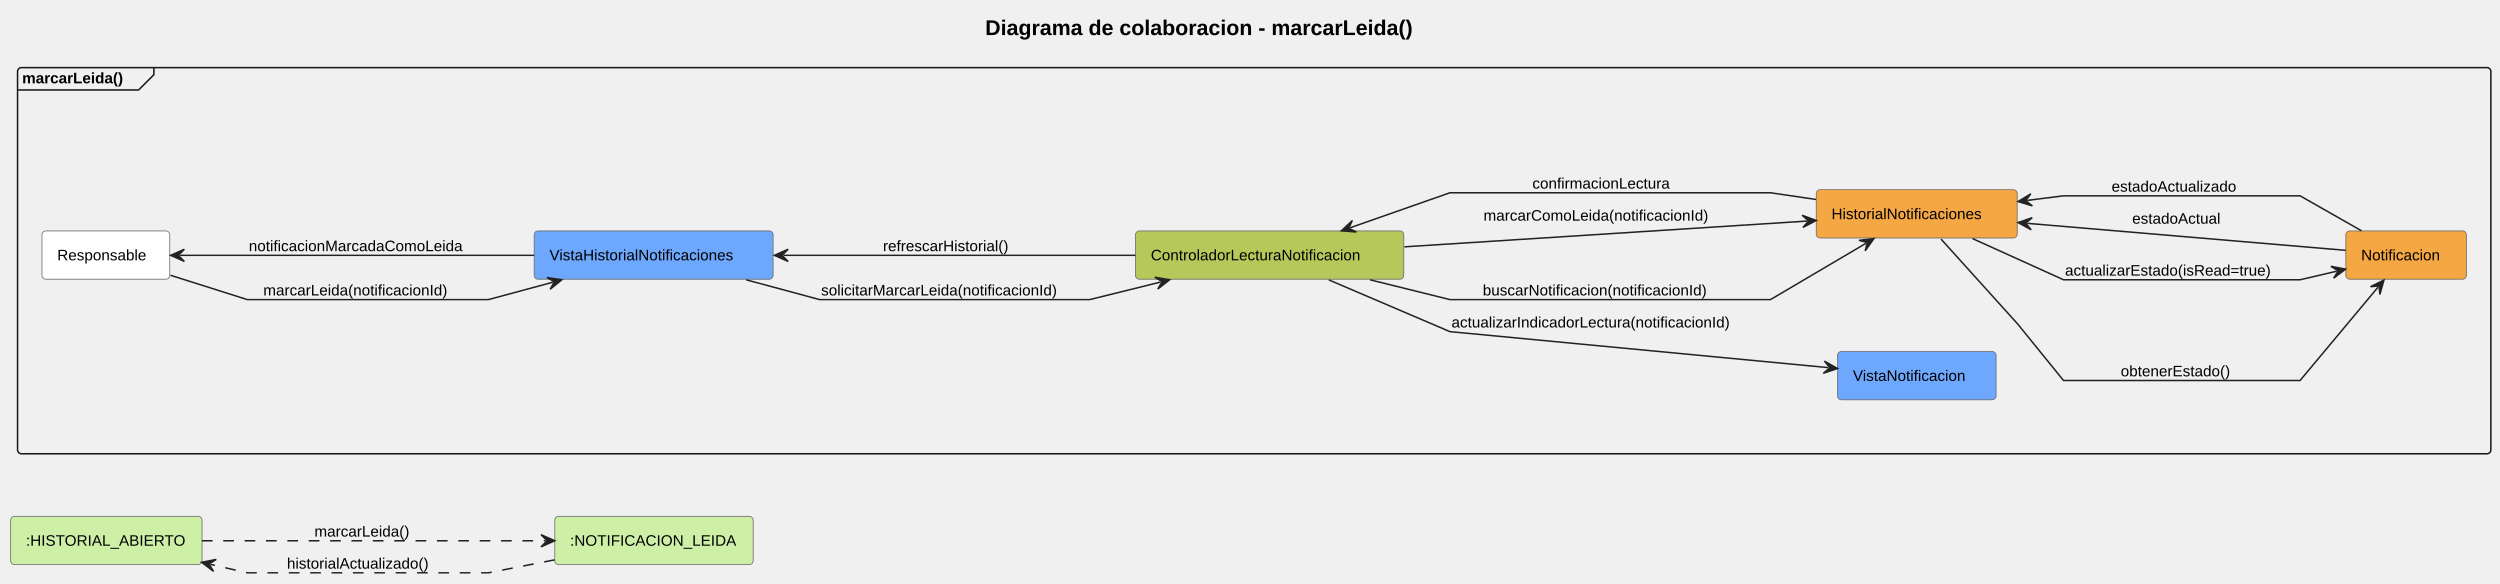
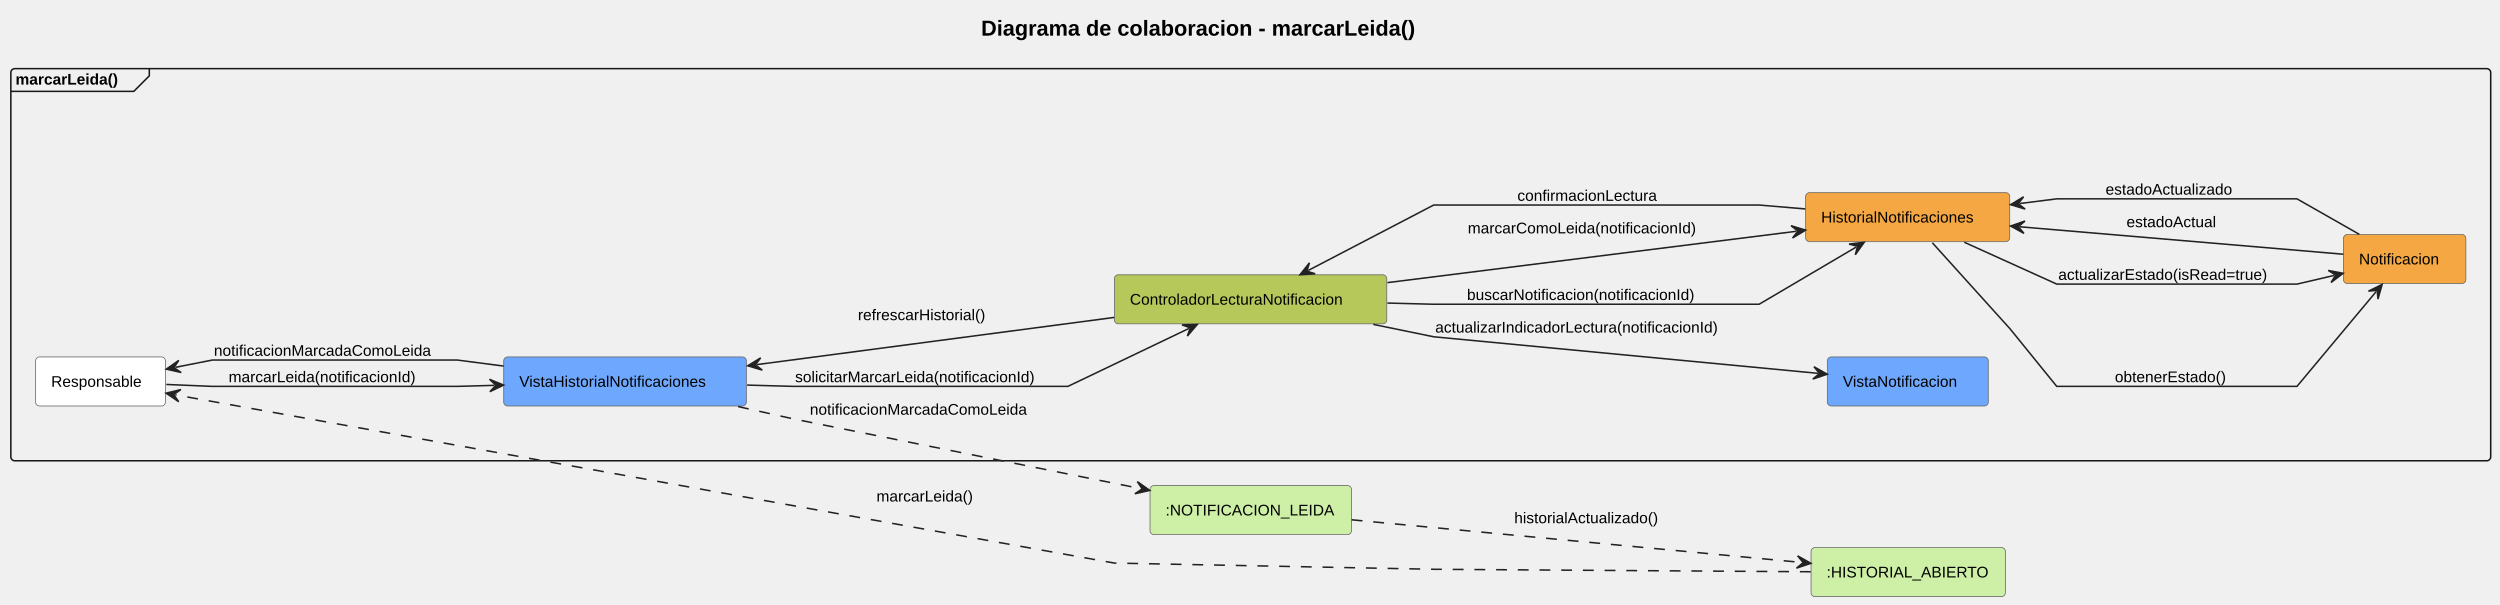
- <svg xmlns="http://www.w3.org/2000/svg" contentStyleType="text/css" data-diagram-type="DESCRIPTION" height="382px" preserveAspectRatio="none" style="width:1638px;height:382px;background:#FFFFFF;" version="1.1" viewBox="0 0 1638 382" width="1638px" zoomAndPan="magnify">
+ <svg xmlns="http://www.w3.org/2000/svg" contentStyleType="text/css" data-diagram-type="DESCRIPTION" height="390px" preserveAspectRatio="none" style="width:1613px;height:390px;background:#FFFFFF;" version="1.1" viewBox="0 0 1613 390" width="1613px" zoomAndPan="magnify">
  <defs />
  <g>
    <g class="title" data-source-line="1">
-       <text fill="#000000" font-family="Arial" font-size="14" font-weight="bold" lengthAdjust="spacing" textLength="333.006" x="645.497" y="22.995">Diagrama de colaboracion - marcarLeida()</text>
+       <text fill="#000000" font-family="Arial" font-size="14" font-weight="bold" lengthAdjust="spacing" textLength="333.006" x="632.997" y="22.995">Diagrama de colaboracion - marcarLeida()</text>
    </g>
-     <g class="cluster" data-entity="marcarLeida.." data-source-line="15" data-uid="ent0002" id="cluster_marcarLeida..">
-       <rect fill="none" height="253" rx="2.5" ry="2.5" style="stroke:#181818;stroke-width:1;" width="1620.5" x="11.5" y="44.297" />
-       <path d="M100.836,44.297 L100.836,48.938 L90.836,58.938 L11.5,58.938" fill="none" style="stroke:#181818;stroke-width:1;" />
-       <text fill="#000000" font-family="Arial" font-size="10" font-weight="bold" lengthAdjust="spacing" textLength="79.336" x="14.5" y="54.579">marcarLeida()</text>
+     <g class="cluster" data-entity="marcarLeida.." data-source-line="18" data-uid="ent0004" id="cluster_marcarLeida..">
+       <rect fill="none" height="253" rx="2.5" ry="2.5" style="stroke:#181818;stroke-width:1;" width="1600" x="7" y="44.297" />
+       <path d="M96.336,44.297 L96.336,48.938 L86.336,58.938 L7,58.938" fill="none" style="stroke:#181818;stroke-width:1;" />
+       <text fill="#000000" font-family="Arial" font-size="10" font-weight="bold" lengthAdjust="spacing" textLength="79.336" x="10" y="54.579">marcarLeida()</text>
    </g>
-     <g class="entity" data-entity="responsable" data-source-line="16" data-uid="ent0003" id="entity_responsable">
-       <rect fill="#FFFFFF" height="31.641" rx="2.5" ry="2.5" style="stroke:#666666;stroke-width:0.5;" width="83.731" x="27.5" y="151.297" />
-       <text fill="#000000" font-family="Arial" font-size="10" lengthAdjust="spacing" textLength="63.73" x="37.5" y="170.579">Responsable</text>
+     <g class="entity" data-entity="responsable" data-source-line="19" data-uid="ent0005" id="entity_responsable">
+       <rect fill="#FFFFFF" height="31.641" rx="2.5" ry="2.5" style="stroke:#666666;stroke-width:0.5;" width="83.731" x="23" y="230.297" />
+       <text fill="#000000" font-family="Arial" font-size="10" lengthAdjust="spacing" textLength="63.73" x="33" y="249.579">Responsable</text>
    </g>
-     <g class="entity" data-entity="vistaHistorial" data-source-line="17" data-uid="ent0004" id="entity_vistaHistorial">
-       <rect fill="#6EA8FE" height="31.641" rx="2.5" ry="2.5" style="stroke:#666666;stroke-width:0.5;" width="156.538" x="350" y="151.297" />
-       <text fill="#000000" font-family="Arial" font-size="10" lengthAdjust="spacing" textLength="136.538" x="360" y="170.579">VistaHistorialNotificaciones</text>
+     <g class="entity" data-entity="vistaHistorial" data-source-line="20" data-uid="ent0006" id="entity_vistaHistorial">
+       <rect fill="#6EA8FE" height="31.641" rx="2.5" ry="2.5" style="stroke:#666666;stroke-width:0.5;" width="156.538" x="325" y="230.297" />
+       <text fill="#000000" font-family="Arial" font-size="10" lengthAdjust="spacing" textLength="136.538" x="335" y="249.579">VistaHistorialNotificaciones</text>
    </g>
-     <g class="entity" data-entity="vistaNotificacion" data-source-line="18" data-uid="ent0005" id="entity_vistaNotificacion">
-       <rect fill="#6EA8FE" height="31.641" rx="2.5" ry="2.5" style="stroke:#666666;stroke-width:0.5;" width="103.833" x="1204" y="230.297" />
-       <text fill="#000000" font-family="Arial" font-size="10" lengthAdjust="spacing" textLength="83.833" x="1214" y="249.579">VistaNotificacion</text>
+     <g class="entity" data-entity="vistaNotificacion" data-source-line="21" data-uid="ent0007" id="entity_vistaNotificacion">
+       <rect fill="#6EA8FE" height="31.641" rx="2.5" ry="2.5" style="stroke:#666666;stroke-width:0.5;" width="103.833" x="1179" y="230.297" />
+       <text fill="#000000" font-family="Arial" font-size="10" lengthAdjust="spacing" textLength="83.833" x="1189" y="249.579">VistaNotificacion</text>
    </g>
-     <g class="entity" data-entity="controladorLectura" data-source-line="19" data-uid="ent0006" id="entity_controladorLectura">
-       <rect fill="#B7C85B" height="31.641" rx="2.5" ry="2.5" style="stroke:#666666;stroke-width:0.5;" width="175.747" x="744" y="151.297" />
-       <text fill="#000000" font-family="Arial" font-size="10" lengthAdjust="spacing" textLength="155.747" x="754" y="170.579">ControladorLecturaNotificacion</text>
+     <g class="entity" data-entity="controladorLectura" data-source-line="22" data-uid="ent0008" id="entity_controladorLectura">
+       <rect fill="#B7C85B" height="31.641" rx="2.5" ry="2.5" style="stroke:#666666;stroke-width:0.5;" width="175.747" x="719" y="177.297" />
+       <text fill="#000000" font-family="Arial" font-size="10" lengthAdjust="spacing" textLength="155.747" x="729" y="196.579">ControladorLecturaNotificacion</text>
    </g>
-     <g class="entity" data-entity="historial" data-source-line="20" data-uid="ent0007" id="entity_historial">
-       <rect fill="#F4A742" height="31.641" rx="2.5" ry="2.5" style="stroke:#666666;stroke-width:0.5;" width="131.66" x="1190" y="124.297" />
-       <text fill="#000000" font-family="Arial" font-size="10" lengthAdjust="spacing" textLength="111.66" x="1200" y="143.579">HistorialNotificaciones</text>
+     <g class="entity" data-entity="historial" data-source-line="23" data-uid="ent0009" id="entity_historial">
+       <rect fill="#F4A742" height="31.641" rx="2.5" ry="2.5" style="stroke:#666666;stroke-width:0.5;" width="131.66" x="1165" y="124.297" />
+       <text fill="#000000" font-family="Arial" font-size="10" lengthAdjust="spacing" textLength="111.66" x="1175" y="143.579">HistorialNotificaciones</text>
    </g>
-     <g class="entity" data-entity="notificacion" data-source-line="21" data-uid="ent0008" id="entity_notificacion">
-       <rect fill="#F4A742" height="31.641" rx="2.5" ry="2.5" style="stroke:#666666;stroke-width:0.5;" width="78.955" x="1537" y="151.297" />
-       <text fill="#000000" font-family="Arial" font-size="10" lengthAdjust="spacing" textLength="58.955" x="1547" y="170.579">Notificacion</text>
+     <g class="entity" data-entity="notificacion" data-source-line="24" data-uid="ent0010" id="entity_notificacion">
+       <rect fill="#F4A742" height="31.641" rx="2.5" ry="2.5" style="stroke:#666666;stroke-width:0.5;" width="78.955" x="1512" y="151.297" />
+       <text fill="#000000" font-family="Arial" font-size="10" lengthAdjust="spacing" textLength="58.955" x="1522" y="170.579">Notificacion</text>
    </g>
-     <g class="entity" data-entity="historialAbierto" data-source-line="37" data-uid="ent0021" id="entity_historialAbierto">
-       <rect fill="#CDEFA6" height="31.641" rx="2.5" ry="2.5" style="stroke:#666666;stroke-width:0.5;" width="125.371" x="7" y="338.297" />
-       <text fill="#000000" font-family="Arial" font-size="10" lengthAdjust="spacing" textLength="105.371" x="17" y="357.579">:HISTORIAL_ABIERTO</text>
+     <g class="entity" data-entity="historialAbierto" data-source-line="15" data-uid="ent0002" id="entity_historialAbierto">
+       <rect fill="#CDEFA6" height="31.641" rx="2.5" ry="2.5" style="stroke:#666666;stroke-width:0.5;" width="125.371" x="1168.5" y="353.297" />
+       <text fill="#000000" font-family="Arial" font-size="10" lengthAdjust="spacing" textLength="105.371" x="1178.5" y="372.579">:HISTORIAL_ABIERTO</text>
    </g>
-     <g class="entity" data-entity="notificacionLeida" data-source-line="38" data-uid="ent0022" id="entity_notificacionLeida">
-       <rect fill="#CDEFA6" height="31.641" rx="2.5" ry="2.5" style="stroke:#666666;stroke-width:0.5;" width="129.966" x="363.5" y="338.297" />
-       <text fill="#000000" font-family="Arial" font-size="10" lengthAdjust="spacing" textLength="109.966" x="373.5" y="357.579">:NOTIFICACION_LEIDA</text>
+     <g class="entity" data-entity="notificacionLeida" data-source-line="16" data-uid="ent0003" id="entity_notificacionLeida">
+       <rect fill="#CDEFA6" height="31.641" rx="2.5" ry="2.5" style="stroke:#666666;stroke-width:0.5;" width="129.966" x="742" y="313.297" />
+       <text fill="#000000" font-family="Arial" font-size="10" lengthAdjust="spacing" textLength="109.966" x="752" y="332.579">:NOTIFICACION_LEIDA</text>
    </g>
-     <g class="link" data-entity-1="responsable" data-entity-2="vistaHistorial" data-source-line="23" data-uid="lnk9" id="link_responsable_vistaHistorial">
-       <path d="M111.7,180.357 C135.99,188.057 162,196.297 162,196.297 C162,196.297 320,196.297 320,196.297 C320,196.297 337.437,191.588 362.297,184.888" fill="none" id="responsable-to-vistaHistorial" style="stroke:#222222;stroke-width:1;" />
-       <polygon fill="#222222" points="368.09,183.327,358.359,181.807,363.262,184.628,360.441,189.531,368.09,183.327" style="stroke:#222222;stroke-width:1;" />
-       <text fill="#000000" font-family="Arial" font-size="10" lengthAdjust="spacing" textLength="137.607" x="172.5" y="193.579">marcarLeida(notificacionId)</text>
+     <g class="link" data-entity-1="responsable" data-entity-2="vistaHistorial" data-source-line="26" data-uid="lnk11" id="link_responsable_vistaHistorial">
+       <path d="M107.3,248.047 C122.92,248.707 137,249.297 137,249.297 C137,249.297 295,249.297 295,249.297 C295,249.297 301.992,249.107 318.942,248.627" fill="none" id="responsable-to-vistaHistorial" style="stroke:#222222;stroke-width:1;" />
+       <polygon fill="#222222" points="324.94,248.457,315.83,244.713,319.942,248.598,316.057,252.71,324.94,248.457" style="stroke:#222222;stroke-width:1;" />
+       <text fill="#000000" font-family="Arial" font-size="10" lengthAdjust="spacing" textLength="137.607" x="147.5" y="246.579">marcarLeida(notificacionId)</text>
    </g>
-     <g class="link" data-entity-1="vistaHistorial" data-entity-2="responsable" data-source-line="34" data-uid="lnk20" id="link_vistaHistorial_responsable">
-       <path d="M349.97,167.297 C276.8,167.297 175.89,167.297 117.8,167.297" fill="none" id="vistaHistorial-to-responsable" style="stroke:#222222;stroke-width:1;" />
-       <polygon fill="#222222" points="111.8,167.297,120.8,171.297,116.8,167.297,120.8,163.297,111.8,167.297" style="stroke:#222222;stroke-width:1;" />
-       <text fill="#000000" font-family="Arial" font-size="10" lengthAdjust="spacing" textLength="156.719" x="163" y="164.579">notificacionMarcadaComoLeida</text>
+     <g class="link" data-entity-1="vistaHistorial" data-entity-2="responsable" data-source-line="37" data-uid="lnk22" id="link_vistaHistorial_responsable">
+       <path d="M324.94,236.197 C307.99,233.987 295,232.297 295,232.297 C295,232.297 137,232.297 137,232.297 C137,232.297 128.807,233.916 113.187,236.996" fill="none" id="vistaHistorial-to-responsable" style="stroke:#222222;stroke-width:1;" />
+       <polygon fill="#222222" points="107.3,238.157,116.904,240.34,112.206,237.19,115.356,232.491,107.3,238.157" style="stroke:#222222;stroke-width:1;" />
+       <text fill="#000000" font-family="Arial" font-size="10" lengthAdjust="spacing" textLength="156.719" x="138" y="229.579">notificacionMarcadaComoLeida</text>
    </g>
-     <g class="link" data-entity-1="vistaHistorial" data-entity-2="controladorLectura" data-source-line="24" data-uid="lnk10" id="link_vistaHistorial_controladorLectura">
-       <path d="M488.91,183.327 C513.77,190.027 537,196.297 537,196.297 C537,196.297 714,196.297 714,196.297 C714,196.297 733.456,191.469 760.516,184.769" fill="none" id="vistaHistorial-to-controladorLectura" style="stroke:#222222;stroke-width:1;" />
-       <polygon fill="#222222" points="766.34,183.327,756.642,181.607,761.487,184.529,758.565,189.373,766.34,183.327" style="stroke:#222222;stroke-width:1;" />
-       <text fill="#000000" font-family="Arial" font-size="10" lengthAdjust="spacing" textLength="175.815" x="538" y="193.579">solicitarMarcarLeida(notificacionId)</text>
+     <g class="link" data-entity-1="vistaHistorial" data-entity-2="controladorLectura" data-source-line="27" data-uid="lnk12" id="link_vistaHistorial_controladorLectura">
+       <path d="M482.06,248.457 C499.01,248.937 512,249.297 512,249.297 C512,249.297 689,249.297 689,249.297 C689,249.297 732.488,228.488 767.058,211.938" fill="none" id="vistaHistorial-to-controladorLectura" style="stroke:#222222;stroke-width:1;" />
+       <polygon fill="#222222" points="772.47,209.347,762.625,209.625,767.96,211.506,766.08,216.841,772.47,209.347" style="stroke:#222222;stroke-width:1;" />
+       <text fill="#000000" font-family="Arial" font-size="10" lengthAdjust="spacing" textLength="175.815" x="513" y="246.579">solicitarMarcarLeida(notificacionId)</text>
    </g>
-     <g class="link" data-entity-1="controladorLectura" data-entity-2="vistaHistorial" data-source-line="33" data-uid="lnk19" id="link_controladorLectura_vistaHistorial">
-       <path d="M743.92,167.297 C673.49,167.297 581.23,167.297 513.39,167.297" fill="none" id="controladorLectura-to-vistaHistorial" style="stroke:#222222;stroke-width:1;" />
-       <polygon fill="#222222" points="507.39,167.297,516.39,171.297,512.39,167.297,516.39,163.297,507.39,167.297" style="stroke:#222222;stroke-width:1;" />
-       <text fill="#000000" font-family="Arial" font-size="10" lengthAdjust="spacing" textLength="94.141" x="578.5" y="164.579">refrescarHistorial()</text>
+     <g class="link" data-entity-1="controladorLectura" data-entity-2="vistaHistorial" data-source-line="36" data-uid="lnk21" id="link_controladorLectura_vistaHistorial">
+       <path d="M718.92,204.797 C648.49,214.087 556.178,226.271 488.338,235.231" fill="none" id="controladorLectura-to-vistaHistorial" style="stroke:#222222;stroke-width:1;" />
+       <polygon fill="#222222" points="482.39,236.017,491.836,238.804,487.347,235.362,490.789,230.873,482.39,236.017" style="stroke:#222222;stroke-width:1;" />
+       <text fill="#000000" font-family="Arial" font-size="10" lengthAdjust="spacing" textLength="94.141" x="553.5" y="206.579">refrescarHistorial()</text>
    </g>
-     <g class="link" data-entity-1="controladorLectura" data-entity-2="historial" data-source-line="25" data-uid="lnk11" id="link_controladorLectura_historial">
-       <path d="M897.66,183.327 C924.72,190.027 950,196.297 950,196.297 C950,196.297 1160,196.297 1160,196.297 C1160,196.297 1194.531,175.943 1222.611,159.393" fill="none" id="controladorLectura-to-historial" style="stroke:#222222;stroke-width:1;" />
-       <polygon fill="#222222" points="1227.78,156.347,1217.995,157.471,1223.473,158.886,1222.057,164.363,1227.78,156.347" style="stroke:#222222;stroke-width:1;" />
-       <text fill="#000000" font-family="Arial" font-size="10" lengthAdjust="spacing" textLength="167.5" x="971.5" y="193.579">buscarNotificacion(notificacionId)</text>
+     <g class="link" data-entity-1="controladorLectura" data-entity-2="historial" data-source-line="28" data-uid="lnk13" id="link_controladorLectura_historial">
+       <path d="M895.17,195.537 C912.25,195.967 925,196.297 925,196.297 C925,196.297 1135,196.297 1135,196.297 C1135,196.297 1169.531,175.943 1197.611,159.393" fill="none" id="controladorLectura-to-historial" style="stroke:#222222;stroke-width:1;" />
+       <polygon fill="#222222" points="1202.78,156.347,1192.995,157.471,1198.473,158.886,1197.057,164.363,1202.78,156.347" style="stroke:#222222;stroke-width:1;" />
+       <text fill="#000000" font-family="Arial" font-size="10" lengthAdjust="spacing" textLength="167.5" x="946.5" y="193.579">buscarNotificacion(notificacionId)</text>
    </g>
-     <g class="link" data-entity-1="controladorLectura" data-entity-2="historial" data-source-line="28" data-uid="lnk14" id="link_controladorLectura_historial">
-       <path d="M920.18,161.717 C1000.43,156.587 1111.672,149.47 1184.002,144.84" fill="none" id="controladorLectura-to-historial-1" style="stroke:#222222;stroke-width:1;" />
-       <polygon fill="#222222" points="1189.99,144.457,1180.753,141.04,1185,144.776,1181.264,149.024,1189.99,144.457" style="stroke:#222222;stroke-width:1;" />
-       <text fill="#000000" font-family="Arial" font-size="10" lengthAdjust="spacing" textLength="166.567" x="972" y="144.579">marcarComoLeida(notificacionId)</text>
+     <g class="link" data-entity-1="controladorLectura" data-entity-2="historial" data-source-line="31" data-uid="lnk16" id="link_controladorLectura_historial">
+       <path d="M895.18,182.347 C975.43,172.267 1086.707,158.294 1159.037,149.214" fill="none" id="controladorLectura-to-historial-1" style="stroke:#222222;stroke-width:1;" />
+       <polygon fill="#222222" points="1164.99,148.467,1155.562,145.619,1160.029,149.09,1156.558,153.557,1164.99,148.467" style="stroke:#222222;stroke-width:1;" />
+       <text fill="#000000" font-family="Arial" font-size="10" lengthAdjust="spacing" textLength="166.567" x="947" y="150.579">marcarComoLeida(notificacionId)</text>
    </g>
-     <g class="link" data-entity-1="historial" data-entity-2="controladorLectura" data-source-line="31" data-uid="lnk17" id="link_historial_controladorLectura">
-       <path d="M1189.8,130.687 C1173.22,128.247 1160,126.297 1160,126.297 C1160,126.297 950,126.297 950,126.297 C950,126.297 917.343,137.743 884.573,149.223" fill="none" id="historial-to-controladorLectura" style="stroke:#222222;stroke-width:1;" />
-       <polygon fill="#222222" points="878.91,151.207,888.726,152.006,883.629,149.554,886.081,144.456,878.91,151.207" style="stroke:#222222;stroke-width:1;" />
-       <text fill="#000000" font-family="Arial" font-size="10" lengthAdjust="spacing" textLength="102.686" x="1004" y="123.579">confirmacionLectura</text>
+     <g class="link" data-entity-1="historial" data-entity-2="controladorLectura" data-source-line="34" data-uid="lnk19" id="link_historial_controladorLectura">
+       <path d="M1164.8,134.807 C1148.22,133.407 1135,132.297 1135,132.297 C1135,132.297 925,132.297 925,132.297 C925,132.297 878.731,156.424 844.061,174.494" fill="none" id="historial-to-controladorLectura" style="stroke:#222222;stroke-width:1;" />
+       <polygon fill="#222222" points="838.74,177.267,848.57,176.654,843.174,174.956,844.872,169.56,838.74,177.267" style="stroke:#222222;stroke-width:1;" />
+       <text fill="#000000" font-family="Arial" font-size="10" lengthAdjust="spacing" textLength="102.686" x="979" y="129.579">confirmacionLectura</text>
    </g>
-     <g class="link" data-entity-1="historial" data-entity-2="notificacion" data-source-line="26" data-uid="lnk12" id="link_historial_notificacion">
-       <path d="M1271.75,156.637 C1290.93,177.877 1322,212.297 1322,212.297 C1322,212.297 1352,249.297 1352,249.297 C1352,249.297 1507,249.297 1507,249.297 C1507,249.297 1538.153,212.001 1558.123,188.101" fill="none" id="historial-to-notificacion" style="stroke:#222222;stroke-width:1;" />
-       <polygon fill="#222222" points="1561.97,183.497,1553.13,187.839,1558.764,187.334,1559.269,192.968,1561.97,183.497" style="stroke:#222222;stroke-width:1;" />
-       <text fill="#000000" font-family="Arial" font-size="10" lengthAdjust="spacing" textLength="80.986" x="1389.5" y="246.579">obtenerEstado()</text>
+     <g class="link" data-entity-1="historial" data-entity-2="notificacion" data-source-line="29" data-uid="lnk14" id="link_historial_notificacion">
+       <path d="M1246.75,156.637 C1265.93,177.877 1297,212.297 1297,212.297 C1297,212.297 1327,249.297 1327,249.297 C1327,249.297 1482,249.297 1482,249.297 C1482,249.297 1513.153,212.001 1533.123,188.101" fill="none" id="historial-to-notificacion" style="stroke:#222222;stroke-width:1;" />
+       <polygon fill="#222222" points="1536.97,183.497,1528.13,187.839,1533.764,187.334,1534.269,192.968,1536.97,183.497" style="stroke:#222222;stroke-width:1;" />
+       <text fill="#000000" font-family="Arial" font-size="10" lengthAdjust="spacing" textLength="80.986" x="1364.5" y="246.579">obtenerEstado()</text>
    </g>
-     <g class="link" data-entity-1="notificacion" data-entity-2="historial" data-source-line="27" data-uid="lnk13" id="link_notificacion_historial">
-       <path d="M1536.88,164.027 C1483.61,159.507 1392.809,151.814 1328.198,146.334" fill="none" id="notificacion-to-historial" style="stroke:#222222;stroke-width:1;" />
-       <polygon fill="#222222" points="1322.22,145.827,1330.85,150.573,1327.202,146.249,1331.526,142.602,1322.22,145.827" style="stroke:#222222;stroke-width:1;" />
-       <text fill="#000000" font-family="Arial" font-size="10" lengthAdjust="spacing" textLength="65.381" x="1397" y="146.579">estadoActual</text>
+     <g class="link" data-entity-1="notificacion" data-entity-2="historial" data-source-line="30" data-uid="lnk15" id="link_notificacion_historial">
+       <path d="M1511.88,164.027 C1458.61,159.507 1367.809,151.814 1303.198,146.334" fill="none" id="notificacion-to-historial" style="stroke:#222222;stroke-width:1;" />
+       <polygon fill="#222222" points="1297.22,145.827,1305.85,150.573,1302.202,146.249,1306.526,142.602,1297.22,145.827" style="stroke:#222222;stroke-width:1;" />
+       <text fill="#000000" font-family="Arial" font-size="10" lengthAdjust="spacing" textLength="65.381" x="1372" y="146.579">estadoActual</text>
    </g>
-     <g class="link" data-entity-1="historial" data-entity-2="notificacion" data-source-line="29" data-uid="lnk15" id="link_historial_notificacion">
-       <path d="M1292.37,156.307 C1319.38,168.537 1352,183.297 1352,183.297 C1352,183.297 1507,183.297 1507,183.297 C1507,183.297 1515.467,181.322 1531.007,177.692" fill="none" id="historial-to-notificacion-1" style="stroke:#222222;stroke-width:1;" />
-       <polygon fill="#222222" points="1536.85,176.327,1527.176,174.479,1531.981,177.464,1528.996,182.269,1536.85,176.327" style="stroke:#222222;stroke-width:1;" />
-       <text fill="#000000" font-family="Arial" font-size="10" lengthAdjust="spacing" textLength="153.369" x="1353" y="180.579">actualizarEstado(isRead=true)</text>
+     <g class="link" data-entity-1="historial" data-entity-2="notificacion" data-source-line="32" data-uid="lnk17" id="link_historial_notificacion">
+       <path d="M1267.37,156.307 C1294.38,168.537 1327,183.297 1327,183.297 C1327,183.297 1482,183.297 1482,183.297 C1482,183.297 1490.467,181.322 1506.007,177.692" fill="none" id="historial-to-notificacion-1" style="stroke:#222222;stroke-width:1;" />
+       <polygon fill="#222222" points="1511.85,176.327,1502.176,174.479,1506.981,177.464,1503.996,182.269,1511.85,176.327" style="stroke:#222222;stroke-width:1;" />
+       <text fill="#000000" font-family="Arial" font-size="10" lengthAdjust="spacing" textLength="153.369" x="1328" y="180.579">actualizarEstado(isRead=true)</text>
    </g>
-     <g class="link" data-entity-1="notificacion" data-entity-2="historial" data-source-line="30" data-uid="lnk16" id="link_notificacion_historial">
-       <path d="M1547.24,151.207 C1528.37,140.467 1507,128.297 1507,128.297 C1507,128.297 1352,128.297 1352,128.297 C1352,128.297 1344.733,129.216 1328.153,131.306" fill="none" id="notificacion-to-historial-1" style="stroke:#222222;stroke-width:1;" />
-       <polygon fill="#222222" points="1322.2,132.057,1331.63,134.9,1327.161,131.431,1330.629,126.963,1322.2,132.057" style="stroke:#222222;stroke-width:1;" />
-       <text fill="#000000" font-family="Arial" font-size="10" lengthAdjust="spacing" textLength="92.002" x="1383.5" y="125.579">estadoActualizado</text>
+     <g class="link" data-entity-1="notificacion" data-entity-2="historial" data-source-line="33" data-uid="lnk18" id="link_notificacion_historial">
+       <path d="M1522.24,151.207 C1503.37,140.467 1482,128.297 1482,128.297 C1482,128.297 1327,128.297 1327,128.297 C1327,128.297 1319.733,129.216 1303.153,131.306" fill="none" id="notificacion-to-historial-1" style="stroke:#222222;stroke-width:1;" />
+       <polygon fill="#222222" points="1297.2,132.057,1306.63,134.9,1302.161,131.431,1305.629,126.963,1297.2,132.057" style="stroke:#222222;stroke-width:1;" />
+       <text fill="#000000" font-family="Arial" font-size="10" lengthAdjust="spacing" textLength="92.002" x="1358.5" y="125.579">estadoActualizado</text>
    </g>
-     <g class="link" data-entity-1="controladorLectura" data-entity-2="vistaNotificacion" data-source-line="32" data-uid="lnk18" id="link_controladorLectura_vistaNotificacion">
-       <path d="M870.66,183.397 C904.87,198.007 950,217.297 950,217.297 C950,217.297 1111.147,232.619 1197.977,240.879" fill="none" id="controladorLectura-to-vistaNotificacion" style="stroke:#222222;stroke-width:1;" />
-       <polygon fill="#222222" points="1203.95,241.447,1195.369,236.613,1198.973,240.973,1194.612,244.577,1203.95,241.447" style="stroke:#222222;stroke-width:1;" />
-       <text fill="#000000" font-family="Arial" font-size="10" lengthAdjust="spacing" textLength="208.306" x="951" y="214.579">actualizarIndicadorLectura(notificacionId)</text>
+     <g class="link" data-entity-1="controladorLectura" data-entity-2="vistaNotificacion" data-source-line="35" data-uid="lnk20" id="link_controladorLectura_vistaNotificacion">
+       <path d="M886.04,209.307 C907.5,213.707 925,217.297 925,217.297 C925,217.297 1086.147,232.619 1172.977,240.879" fill="none" id="controladorLectura-to-vistaNotificacion" style="stroke:#222222;stroke-width:1;" />
+       <polygon fill="#222222" points="1178.95,241.447,1170.369,236.613,1173.973,240.973,1169.612,244.577,1178.95,241.447" style="stroke:#222222;stroke-width:1;" />
+       <text fill="#000000" font-family="Arial" font-size="10" lengthAdjust="spacing" textLength="208.306" x="926" y="214.579">actualizarIndicadorLectura(notificacionId)</text>
    </g>
-     <g class="link" data-entity-1="historialAbierto" data-entity-2="notificacionLeida" data-source-line="40" data-uid="lnk23" id="link_historialAbierto_notificacionLeida">
-       <path d="M132.28,354.297 C196.94,354.297 291.98,354.297 357.47,354.297" fill="none" id="historialAbierto-to-notificacionLeida" style="stroke:#222222;stroke-width:1;stroke-dasharray:7,7;" />
-       <polygon fill="#222222" points="363.47,354.297,354.47,350.297,358.47,354.297,354.47,358.297,363.47,354.297" style="stroke:#222222;stroke-width:1;" />
-       <text fill="#000000" font-family="Arial" font-size="10" lengthAdjust="spacing" textLength="70.498" x="206" y="351.579">marcarLeida()</text>
+     <g class="link" data-entity-1="historialAbierto" data-entity-2="responsable" data-source-line="40" data-uid="lnk23" id="link_historialAbierto_responsable">
+       <path d="M1168.28,368.897 C1079.16,368.307 925,367.297 925,367.297 C925,367.297 719,363.297 719,363.297 C719,363.297 512,326.297 512,326.297 C512,326.297 223.476,274.546 113.066,254.737" fill="none" id="historialAbierto-to-responsable" style="stroke:#222222;stroke-width:1;stroke-dasharray:7,7;" />
+       <polygon fill="#222222" points="107.16,253.677,115.312,259.203,112.081,254.56,116.725,251.329,107.16,253.677" style="stroke:#222222;stroke-width:1;" />
+       <text fill="#000000" font-family="Arial" font-size="10" lengthAdjust="spacing" textLength="70.498" x="565.5" y="323.579">marcarLeida()</text>
    </g>
-     <g class="link" data-entity-1="notificacionLeida" data-entity-2="historialAbierto" data-source-line="41" data-uid="lnk24" id="link_notificacionLeida_historialAbierto">
-       <path d="M363.41,366.817 C340.39,371.317 320,375.297 320,375.297 C320,375.297 162,375.297 162,375.297 C162,375.297 154.438,373.56 137.888,369.76" fill="none" id="notificacionLeida-to-historialAbierto" style="stroke:#222222;stroke-width:1;stroke-dasharray:7,7;" />
-       <polygon fill="#222222" points="132.04,368.417,139.917,374.329,136.913,369.536,141.707,366.532,132.04,368.417" style="stroke:#222222;stroke-width:1;" />
-       <text fill="#000000" font-family="Arial" font-size="10" lengthAdjust="spacing" textLength="106.089" x="188" y="372.579">historialActualizado()</text>
+     <g class="link" data-entity-1="vistaHistorial" data-entity-2="notificacionLeida" data-source-line="41" data-uid="lnk24" id="link_vistaHistorial_notificacionLeida">
+       <path d="M476.2,262.307 C495.92,266.707 512,270.297 512,270.297 C512,270.297 649.457,297.876 735.957,315.246" fill="none" id="vistaHistorial-to-notificacionLeida" style="stroke:#222222;stroke-width:1;stroke-dasharray:7,7;" />
+       <polygon fill="#222222" points="741.84,316.427,733.804,310.733,736.938,315.442,732.229,318.577,741.84,316.427" style="stroke:#222222;stroke-width:1;" />
+       <text fill="#000000" font-family="Arial" font-size="10" lengthAdjust="spacing" textLength="156.719" x="522.5" y="267.579">notificacionMarcadaComoLeida</text>
+     </g>
+     <g class="link" data-entity-1="notificacionLeida" data-entity-2="historialAbierto" data-source-line="42" data-uid="lnk25" id="link_notificacionLeida_historialAbierto">
+       <path d="M872.09,335.377 C952.45,342.987 1083.257,355.391 1162.427,362.891" fill="none" id="notificacionLeida-to-historialAbierto" style="stroke:#222222;stroke-width:1;stroke-dasharray:7,7;" />
+       <polygon fill="#222222" points="1168.4,363.457,1159.817,358.626,1163.422,362.985,1159.063,366.59,1168.4,363.457" style="stroke:#222222;stroke-width:1;" />
+       <text fill="#000000" font-family="Arial" font-size="10" lengthAdjust="spacing" textLength="106.089" x="977" y="337.579">historialActualizado()</text>
    </g>
  </g>
</svg>
